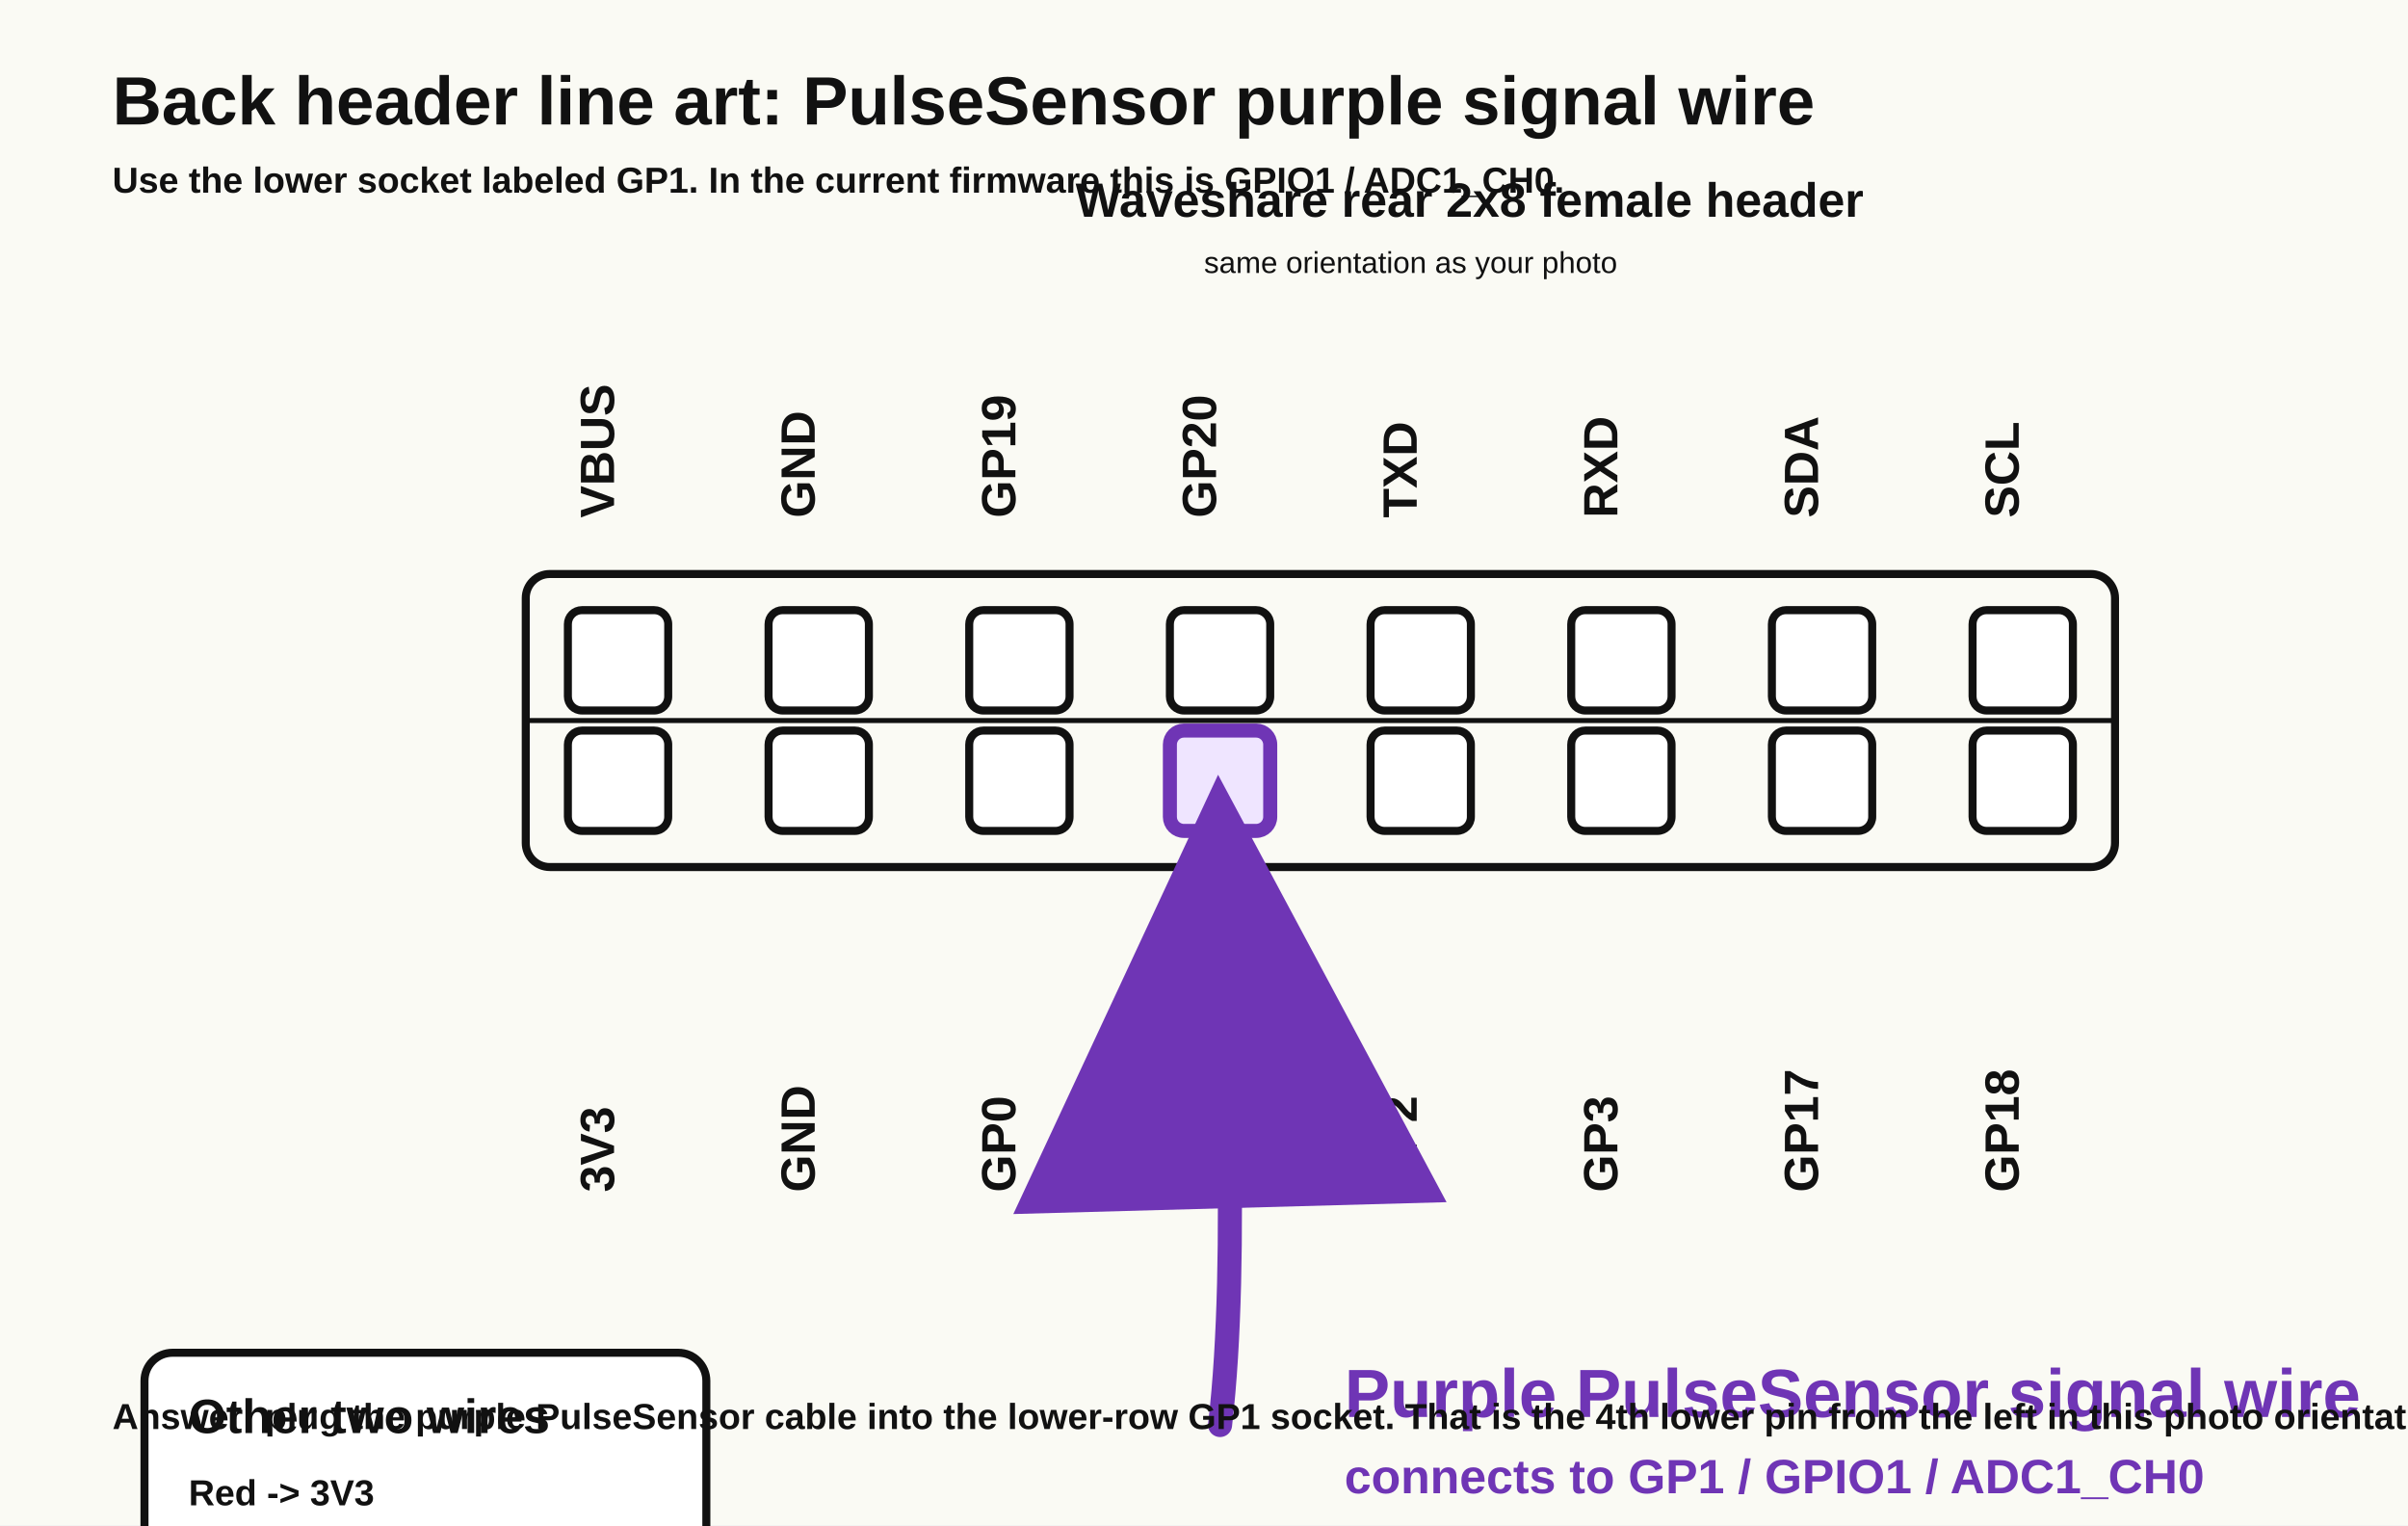
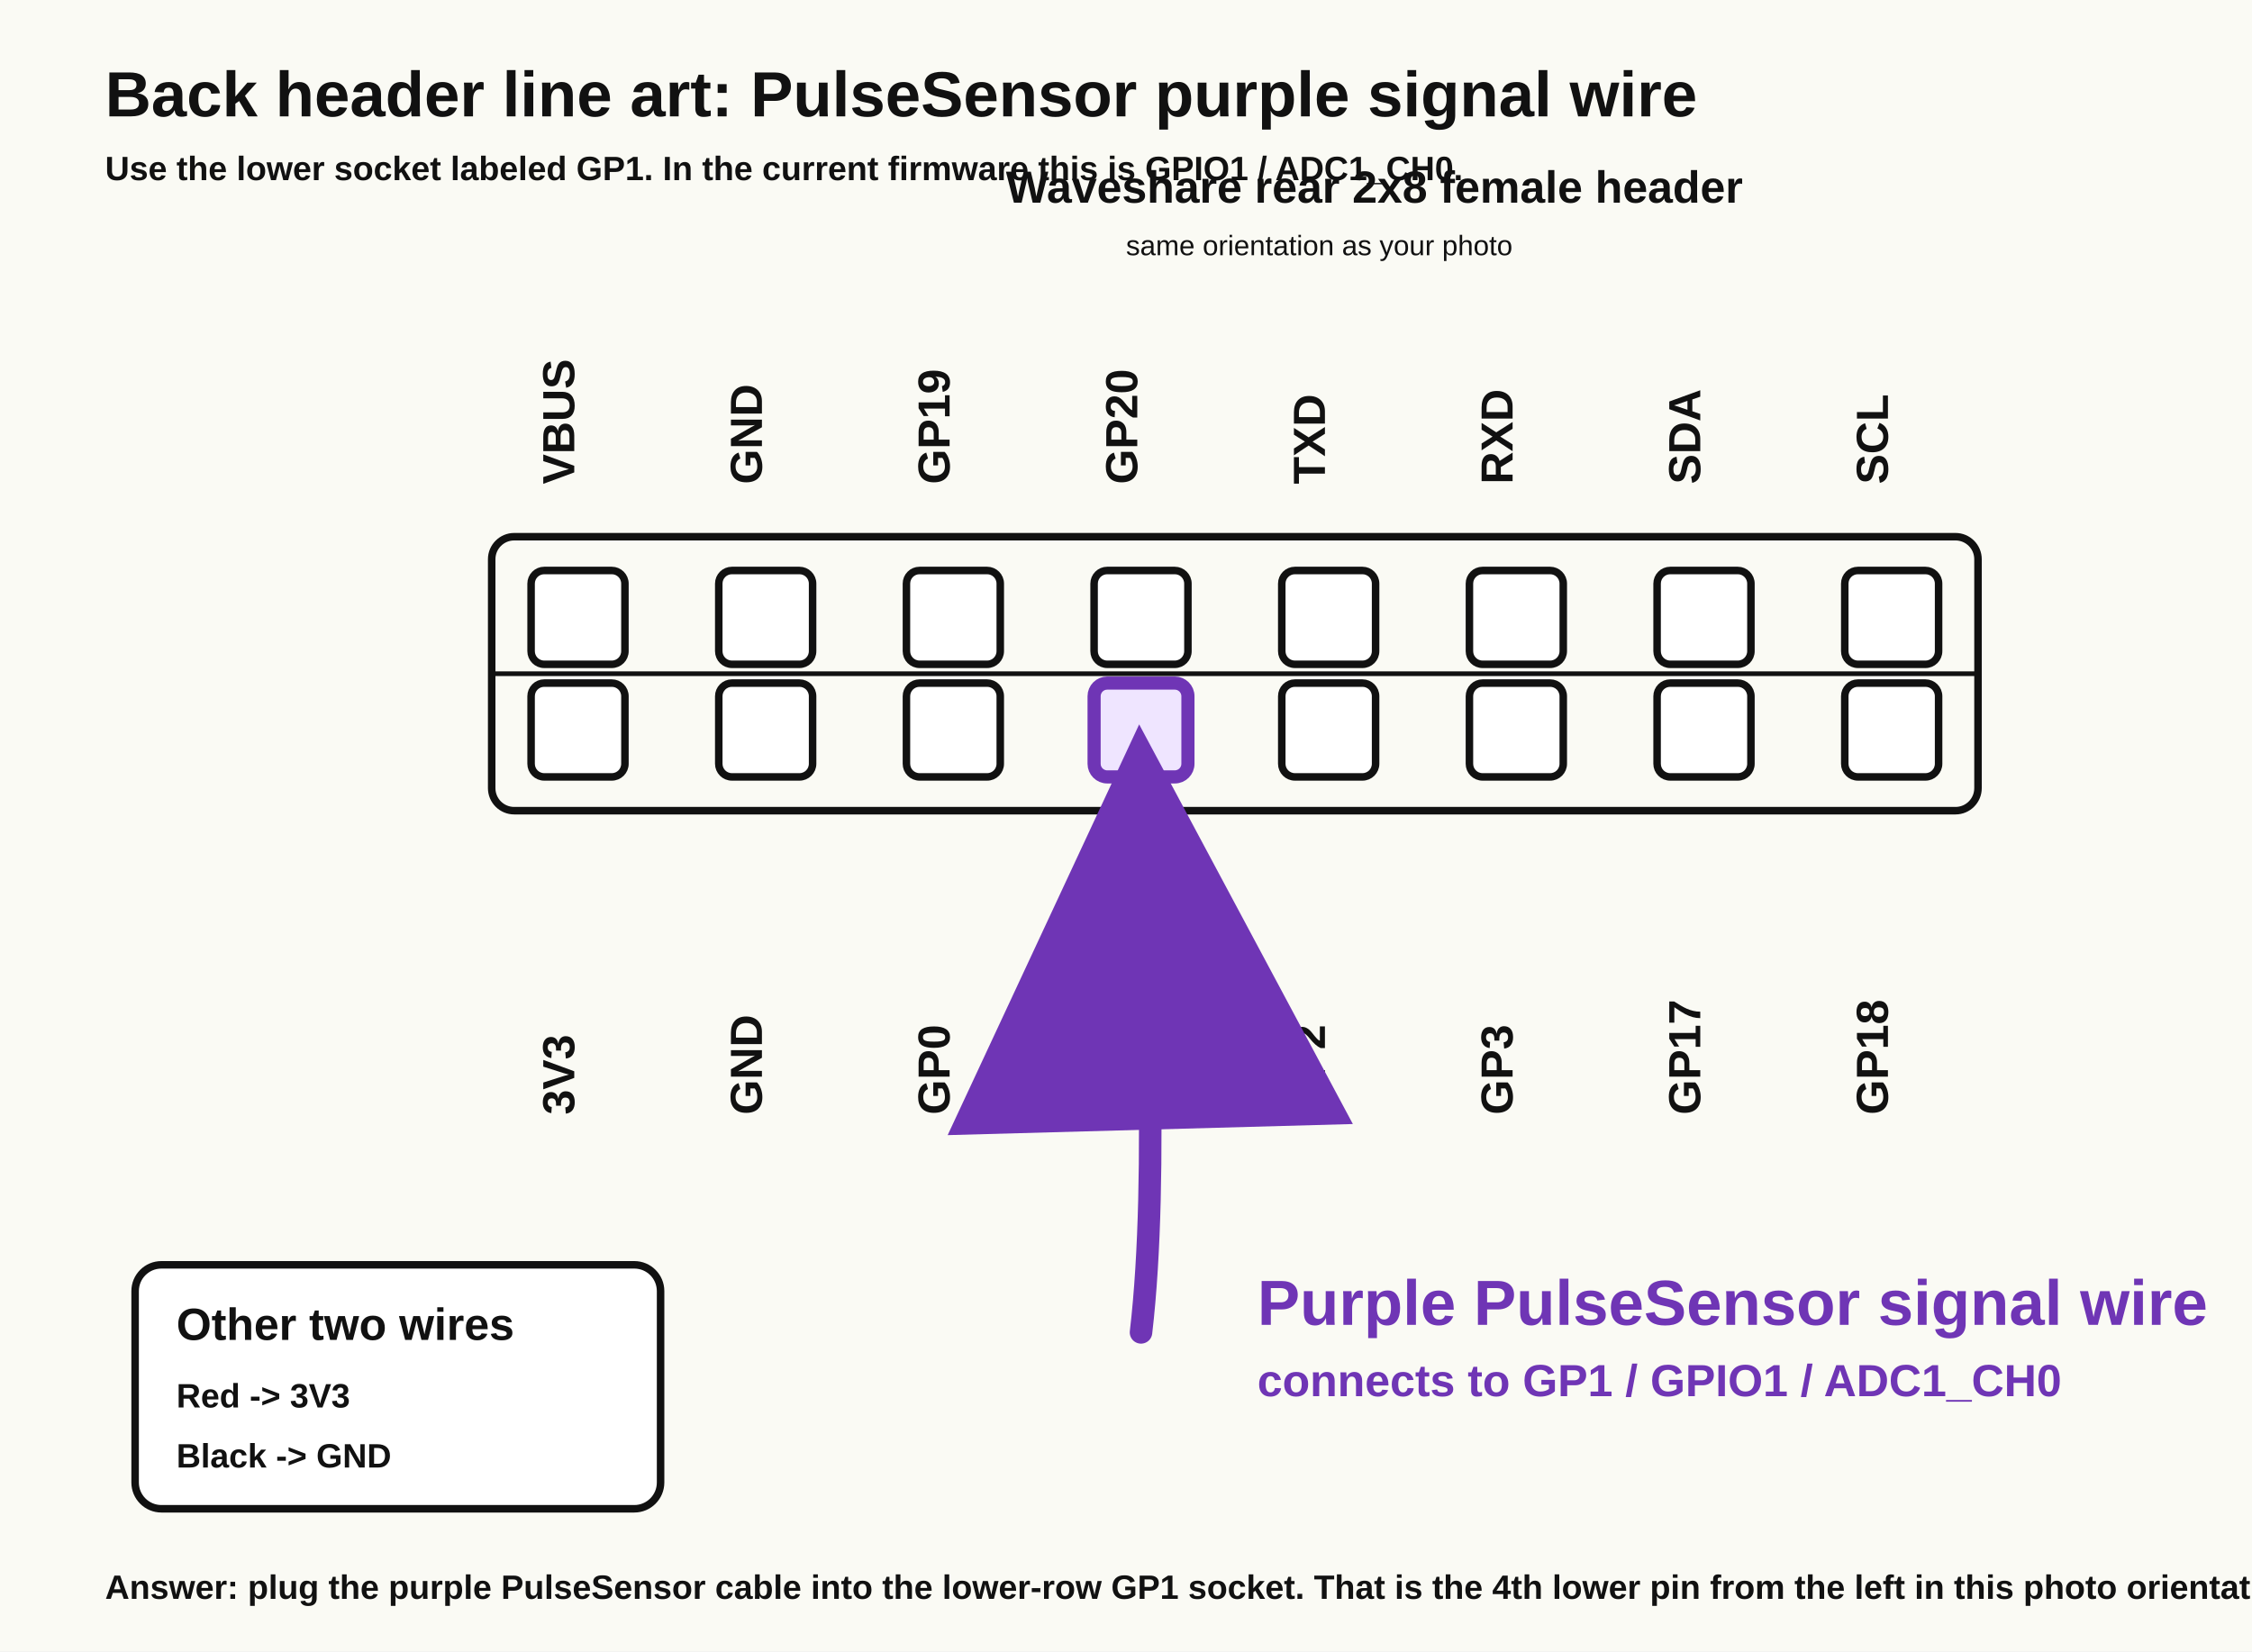
- <svg xmlns="http://www.w3.org/2000/svg" width="1200" height="760" viewBox="0 0 1200 760" role="img" aria-labelledby="title desc">
+ <svg xmlns="http://www.w3.org/2000/svg" width="1200" height="880" viewBox="0 0 1200 880" role="img" aria-labelledby="title desc">
  <defs>
    <marker id="arrowPurple" markerWidth="18" markerHeight="18" refX="15" refY="9" orient="auto">
      <path d="M 0 0 L 18 9 L 0 18 z" fill="#6f35b5" />
    </marker>
    <style>
      .bg { fill: #fafaf4; }
      .ink { stroke: #111; fill: none; stroke-width: 4; stroke-linecap: round; stroke-linejoin: round; }
      .thin { stroke: #111; fill: none; stroke-width: 2.5; stroke-linecap: round; stroke-linejoin: round; }
      .pin { fill: #fff; stroke: #111; stroke-width: 4; }
      .pin-target { fill: #efe5ff; stroke: #6f35b5; stroke-width: 7; }
      .text { font-family: Arial, Helvetica, sans-serif; fill: #111; }
      .title { font-size: 34px; font-weight: 700; }
      .label { font-size: 24px; font-weight: 700; }
      .small { font-size: 18px; font-weight: 600; }
      .tiny { font-size: 15px; }
      .purple { fill: #6f35b5; }
      .wire { stroke: #6f35b5; fill: none; stroke-width: 12; stroke-linecap: round; marker-end: url(#arrowPurple); }
    </style>
  </defs>
-   <rect class="bg" width="1200" height="760" />
+   <rect class="bg" width="1200" height="880" />
  <text class="text title" x="56" y="62">Back header line art: PulseSensor purple signal wire</text>
  <text class="text small" x="56" y="96">Use the lower socket labeled GP1. In the current firmware this is GPIO1 / ADC1_CH0.</text>
  <g transform="translate(208 170)">
    <text class="text label" x="328" y="-62">Waveshare rear 2x8 female header</text>
    <text class="text tiny" x="392" y="-34">same orientation as your photo</text>
    <rect class="ink" x="54" y="116" width="792" height="146" rx="12" />
    <line class="thin" x1="54" y1="189" x2="846" y2="189" />
    <g id="top-labels" class="text label">
      <text transform="translate(98 88) rotate(-90)">VBUS</text>
      <text transform="translate(198 88) rotate(-90)">GND</text>
      <text transform="translate(298 88) rotate(-90)">GP19</text>
      <text transform="translate(398 88) rotate(-90)">GP20</text>
      <text transform="translate(498 88) rotate(-90)">TXD</text>
      <text transform="translate(598 88) rotate(-90)">RXD</text>
      <text transform="translate(698 88) rotate(-90)">SDA</text>
      <text transform="translate(798 88) rotate(-90)">SCL</text>
    </g>
    <g id="bottom-labels" class="text label">
      <text transform="translate(98 424) rotate(-90)">3V3</text>
      <text transform="translate(198 424) rotate(-90)">GND</text>
      <text transform="translate(298 424) rotate(-90)">GP0</text>
      <text transform="translate(398 424) rotate(-90)" class="purple">GP1</text>
      <text transform="translate(498 424) rotate(-90)">GP2</text>
      <text transform="translate(598 424) rotate(-90)">GP3</text>
      <text transform="translate(698 424) rotate(-90)">GP17</text>
      <text transform="translate(798 424) rotate(-90)">GP18</text>
    </g>
    <g id="pins">
      <rect class="pin" x="75" y="134" width="50" height="50" rx="7" />
      <rect class="pin" x="175" y="134" width="50" height="50" rx="7" />
      <rect class="pin" x="275" y="134" width="50" height="50" rx="7" />
      <rect class="pin" x="375" y="134" width="50" height="50" rx="7" />
      <rect class="pin" x="475" y="134" width="50" height="50" rx="7" />
      <rect class="pin" x="575" y="134" width="50" height="50" rx="7" />
      <rect class="pin" x="675" y="134" width="50" height="50" rx="7" />
      <rect class="pin" x="775" y="134" width="50" height="50" rx="7" />
      <rect class="pin" x="75" y="194" width="50" height="50" rx="7" />
      <rect class="pin" x="175" y="194" width="50" height="50" rx="7" />
      <rect class="pin" x="275" y="194" width="50" height="50" rx="7" />
      <rect class="pin-target" x="375" y="194" width="50" height="50" rx="7" />
      <rect class="pin" x="475" y="194" width="50" height="50" rx="7" />
      <rect class="pin" x="575" y="194" width="50" height="50" rx="7" />
      <rect class="pin" x="675" y="194" width="50" height="50" rx="7" />
      <rect class="pin" x="775" y="194" width="50" height="50" rx="7" />
    </g>
    <path class="wire" d="M400 540 C410 455 402 325 400 252" />
    <text class="text title purple" x="462" y="536">Purple PulseSensor signal wire</text>
    <text class="text label purple" x="462" y="574">connects to GP1 / GPIO1 / ADC1_CH0</text>
    <g transform="translate(-136 504)">
      <rect x="0" y="0" width="280" height="130" rx="14" fill="#fff" stroke="#111" stroke-width="4" />
      <text class="text label" x="22" y="40">Other two wires</text>
      <text class="text small" x="22" y="76">Red -&gt; 3V3</text>
      <text class="text small" x="22" y="108">Black -&gt; GND</text>
    </g>
  </g>
-   <text class="text small" x="56" y="712">Answer: plug the purple PulseSensor cable into the lower-row GP1 socket. That is the 4th lower pin from the left in this photo orientation.</text>
+   <text class="text small" x="56" y="852">Answer: plug the purple PulseSensor cable into the lower-row GP1 socket. That is the 4th lower pin from the left in this photo orientation.</text>
</svg>
